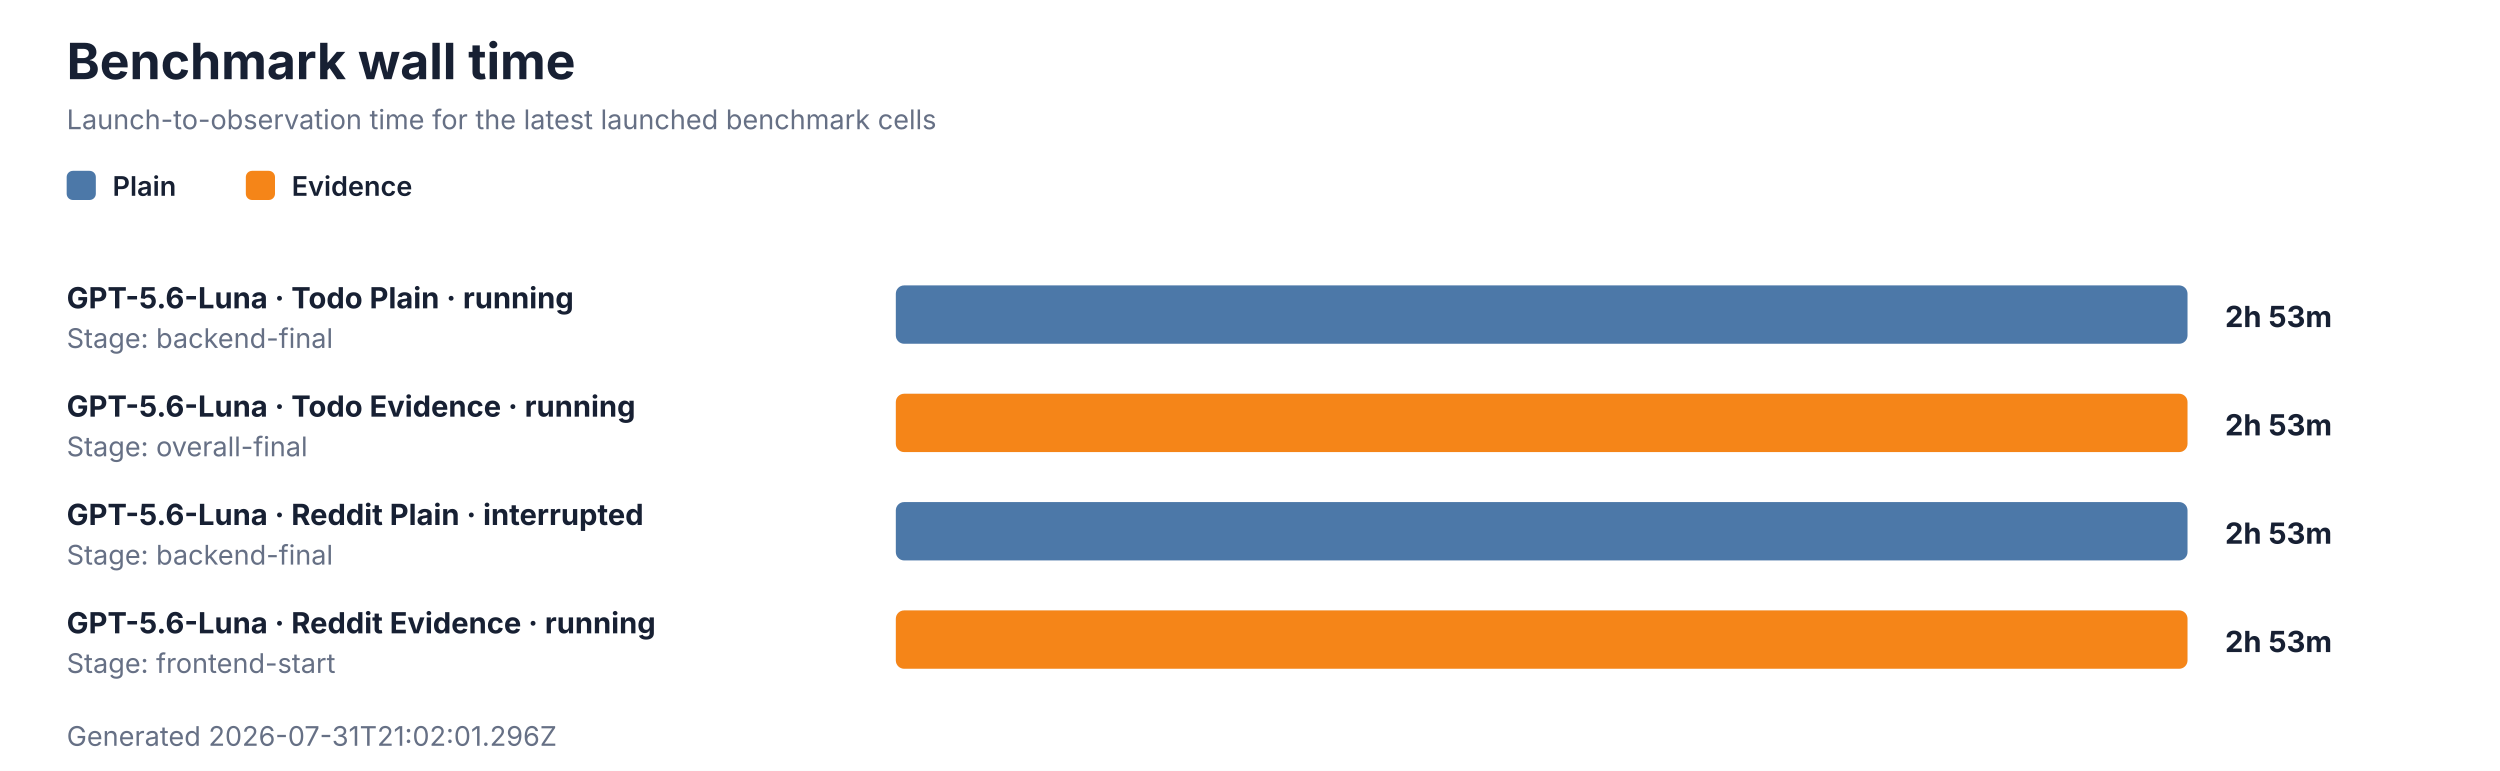
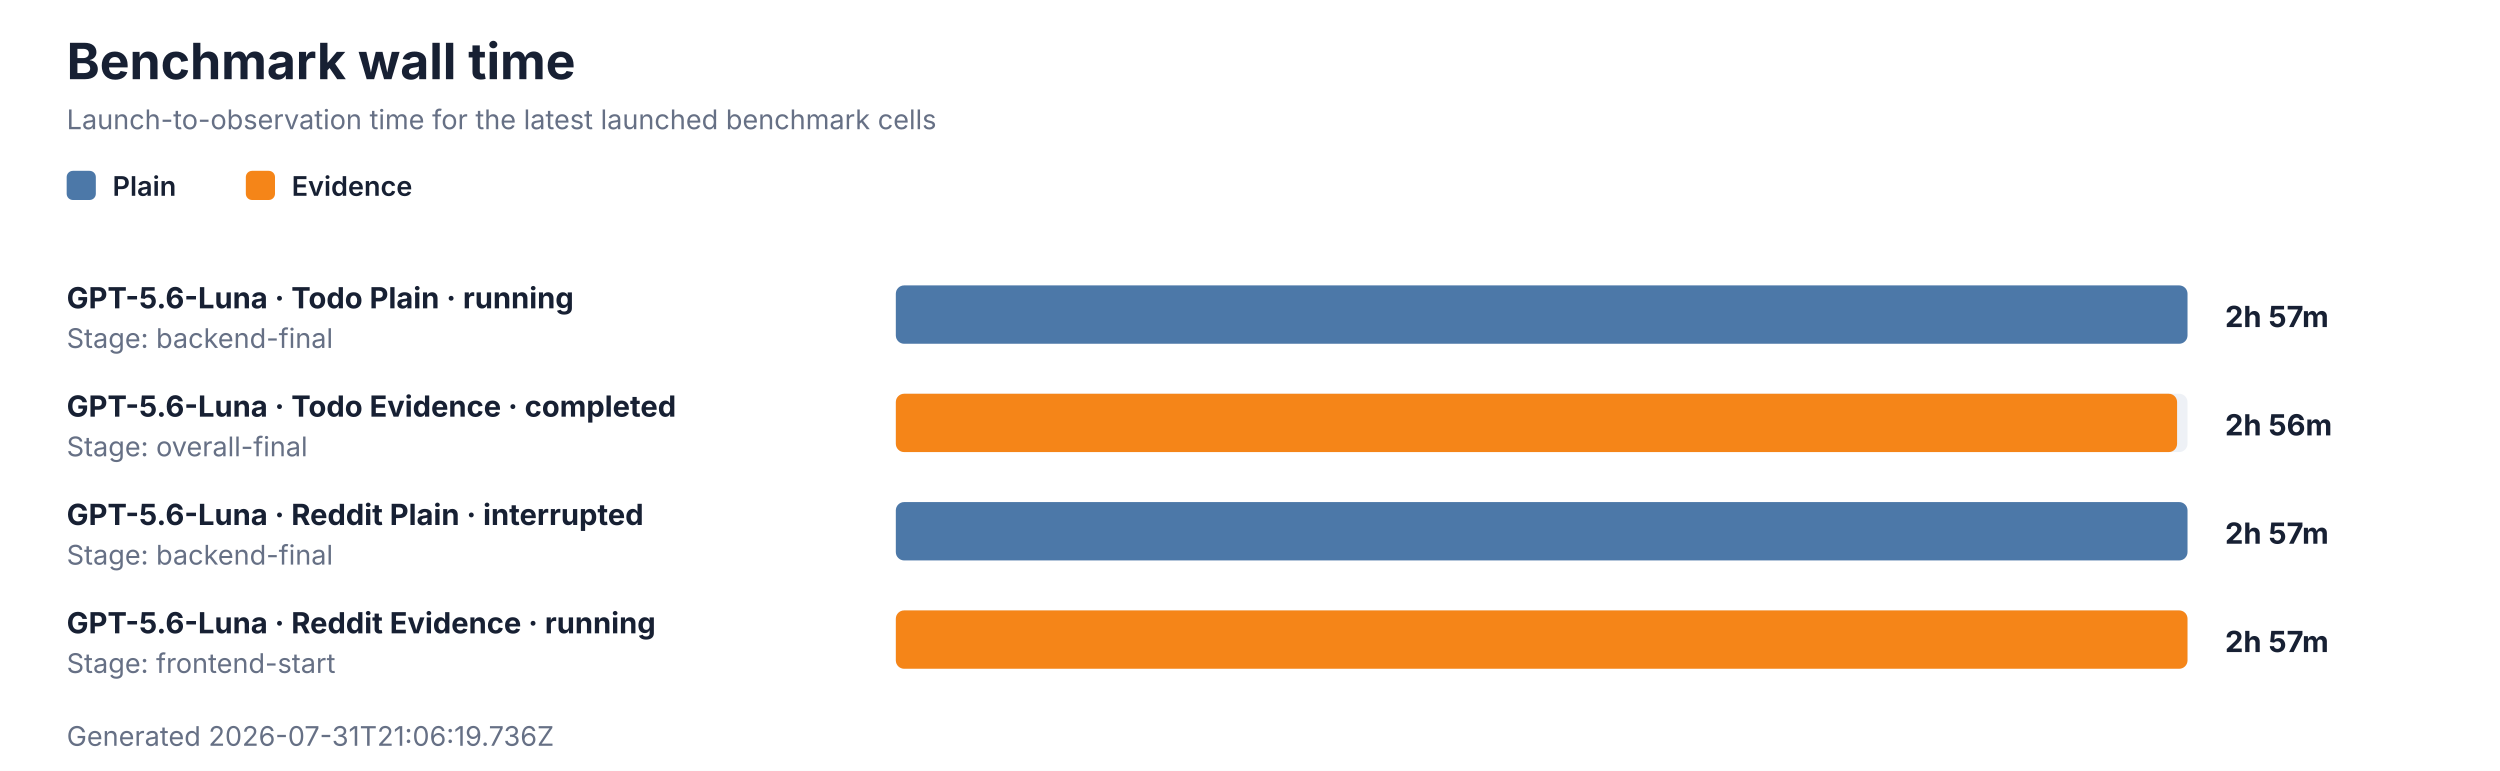
<svg xmlns="http://www.w3.org/2000/svg" role="img" aria-labelledby="title description" viewBox="0 0 1200 370" width="1200" height="370">
  <style>
  text { font-family: Inter, ui-sans-serif, system-ui, -apple-system, BlinkMacSystemFont, 'Segoe UI', sans-serif; fill: #172033; }
  .title { font-size: 24px; font-weight: 700; }
  .subtitle, .stage, .generated { font-size: 13px; fill: #667085; }
  .label { font-size: 14px; font-weight: 650; }
  .value { font-size: 14px; font-weight: 700; }
  .legend { font-size: 13px; font-weight: 600; }
  .empty { font-size: 15px; fill: #667085; }
  .track { fill: #eef1f6; }
</style>
  <rect width="1200" height="370" fill="#ffffff" />
  <text x="32" y="38" class="title">Benchmark wall time</text>
  <text x="32" y="62" class="subtitle">Launch-to-observation time for the latest launched benchmark cells</text>
  <rect x="32" y="82" width="14" height="14" rx="3" fill="#4c78a8" />
  <text x="54" y="94" class="legend">Plain</text>
  <rect x="118" y="82" width="14" height="14" rx="3" fill="#f58518" />
  <text x="140" y="94" class="legend">Evidence</text>
  <text x="32" y="148" class="label">GPT-5.6-Luna · Todo Plain · running</text>
  <text x="32" y="167" class="stage">Stage: backend-final</text>
  <rect x="430" y="137" width="620" height="28" rx="4" class="track" />
  <rect x="430" y="137" width="620" height="28" rx="4" fill="#4c78a8" />
-   <text x="1068" y="157" class="value">2h 53m</text>
-   <text x="32" y="200" class="label">GPT-5.6-Luna · Todo Evidence · running</text>
+   <text x="1068" y="157" class="value">2h 57m</text>
+   <text x="32" y="200" class="label">GPT-5.6-Luna · Todo Evidence · completed</text>
  <text x="32" y="219" class="stage">Stage: overall-final</text>
  <rect x="430" y="189" width="620" height="28" rx="4" class="track" />
-   <rect x="430" y="189" width="620" height="28" rx="4" fill="#f58518" />
-   <text x="1068" y="209" class="value">2h 53m</text>
+   <rect x="430" y="189" width="615" height="28" rx="4" fill="#f58518" />
+   <text x="1068" y="209" class="value">2h 56m</text>
  <text x="32" y="252" class="label">GPT-5.6-Luna · Reddit Plain · interrupted</text>
  <text x="32" y="271" class="stage">Stage: backend-final</text>
  <rect x="430" y="241" width="620" height="28" rx="4" class="track" />
  <rect x="430" y="241" width="620" height="28" rx="4" fill="#4c78a8" />
-   <text x="1068" y="261" class="value">2h 53m</text>
+   <text x="1068" y="261" class="value">2h 57m</text>
  <text x="32" y="304" class="label">GPT-5.6-Luna · Reddit Evidence · running</text>
  <text x="32" y="323" class="stage">Stage: frontend-start</text>
  <rect x="430" y="293" width="620" height="28" rx="4" class="track" />
  <rect x="430" y="293" width="620" height="28" rx="4" fill="#f58518" />
-   <text x="1068" y="313" class="value">2h 53m</text>
-   <text x="32" y="358" class="generated">Generated 2026-07-31T21:02:01.296Z</text>
+   <text x="1068" y="313" class="value">2h 57m</text>
+   <text x="32" y="358" class="generated">Generated 2026-07-31T21:06:19.736Z</text>
</svg>
